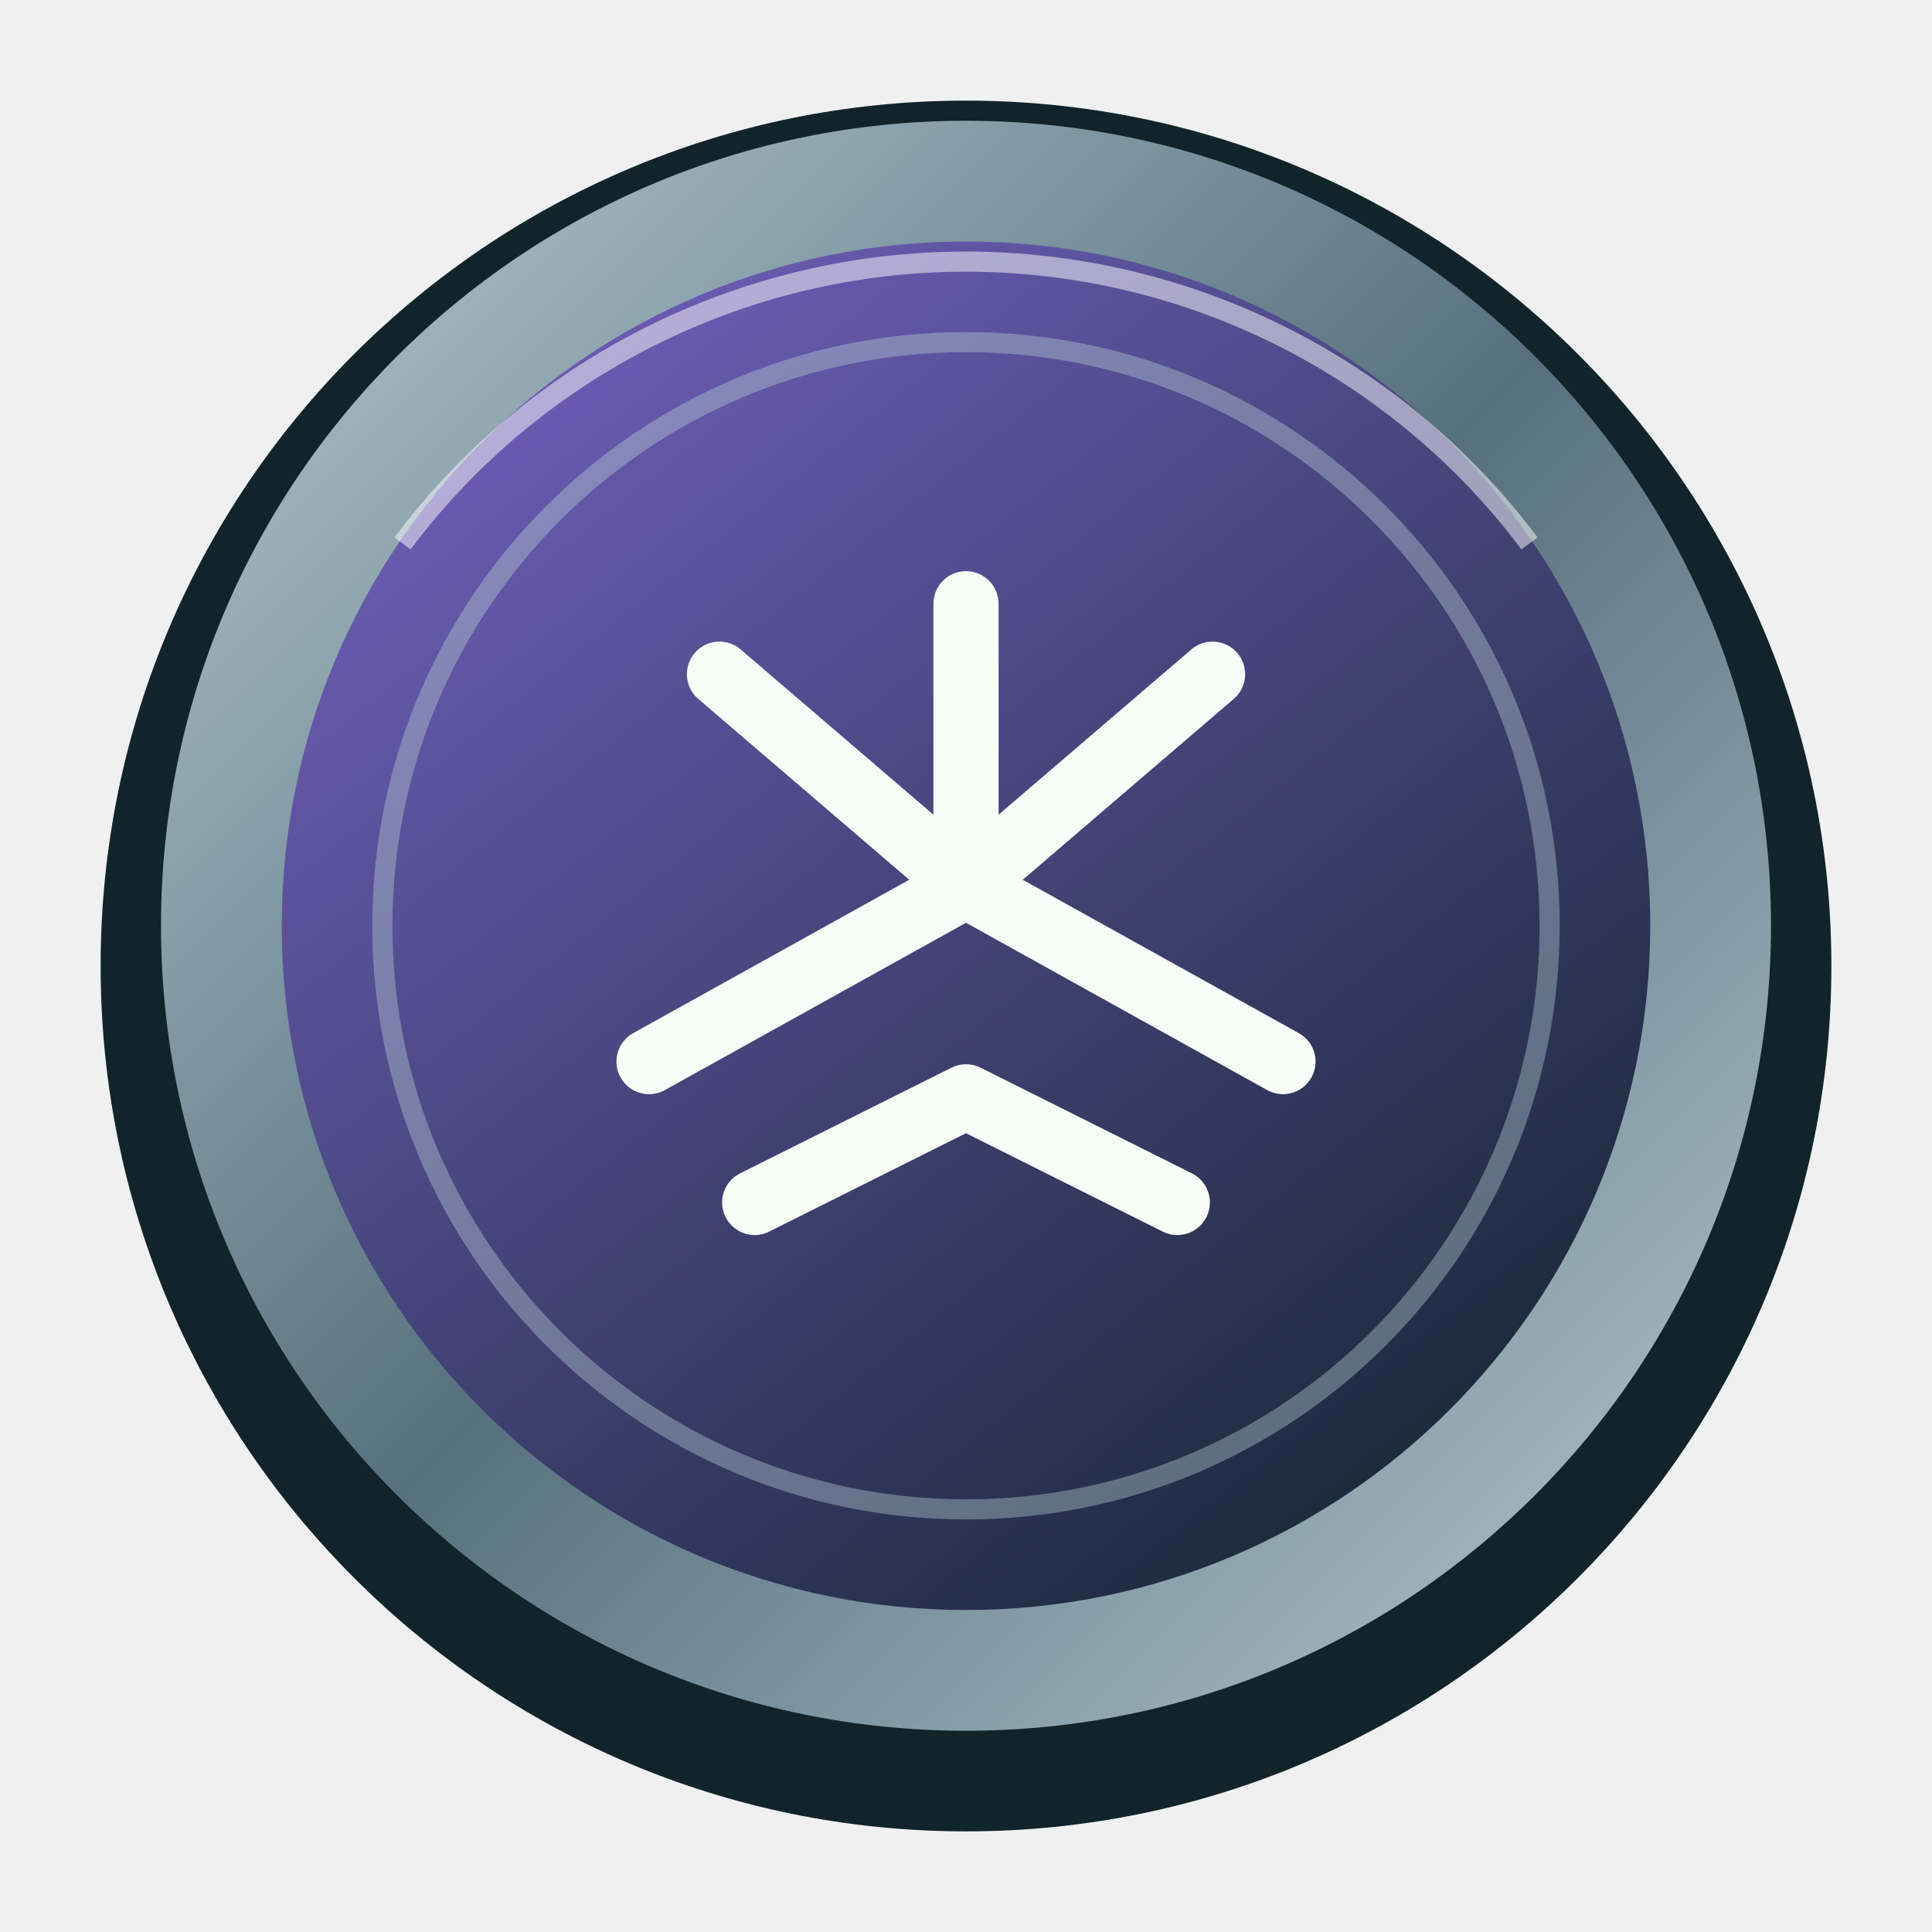
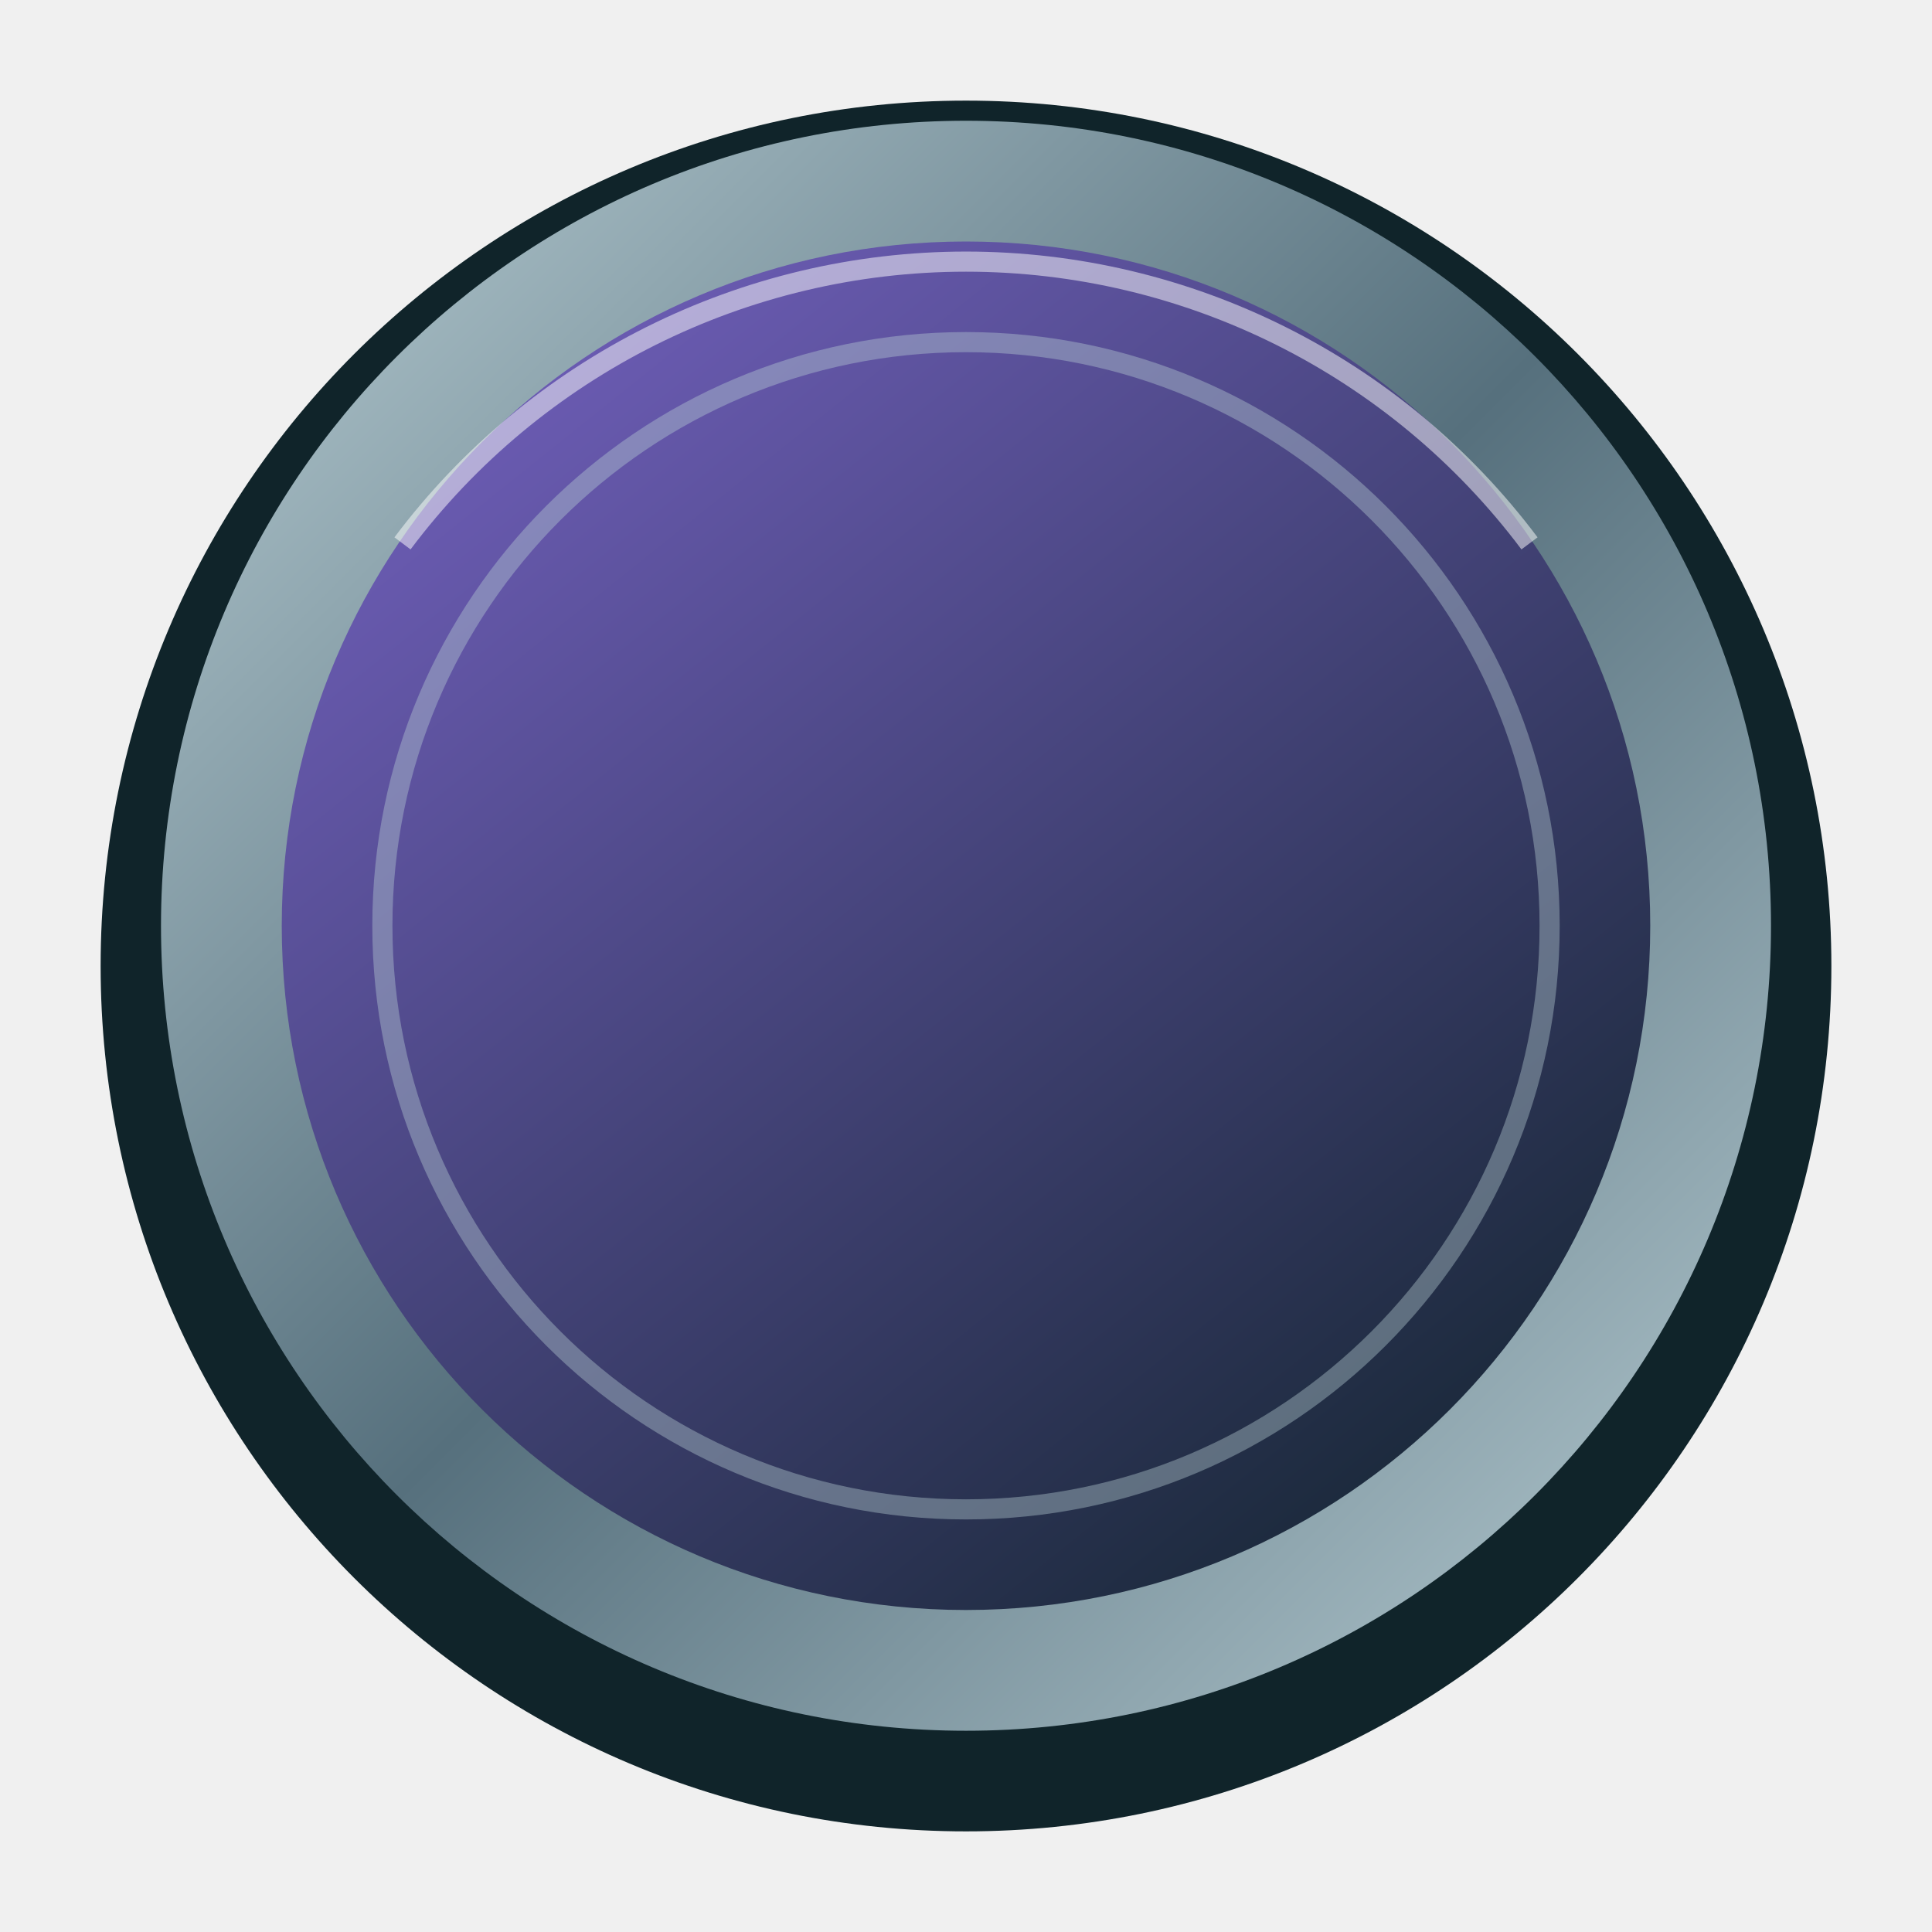
<svg xmlns="http://www.w3.org/2000/svg" viewBox="0 0 96 96">
  <defs>
    <linearGradient id="paint" x2=".8" y2="1">
      <stop stop-color="#7964c8" />
      <stop offset="1" stop-color="#172735" />
    </linearGradient>
    <linearGradient id="metal" x2="1" y2="1">
      <stop stop-color="#bacfd5" />
      <stop offset=".5" stop-color="#56707d" />
      <stop offset="1" stop-color="#bacfd5" />
    </linearGradient>
  </defs>
  <circle cx="48" cy="48" r="43" fill="#10242a" />
  <circle cx="48" cy="46" r="40" fill="url(#metal)" />
  <circle cx="48" cy="46" r="34" fill="url(#paint)" />
  <circle cx="48" cy="46" r="29" fill="none" stroke="#bacfd5" stroke-opacity=".4" />
  <path d="M20 27A35 35 0 0 1 76 27" fill="none" stroke="white" stroke-opacity=".5" />
-   <g transform="translate(27 23) scale(1.75)" fill="none" stroke="#f9fcf7" stroke-width="1.85" stroke-linecap="round" stroke-linejoin="round">
-     <path d="m3 17 9-5 9 5M12 12V4M5 6l7 6 7-6M6 21l6-3 6 3" />
-   </g>
</svg>
